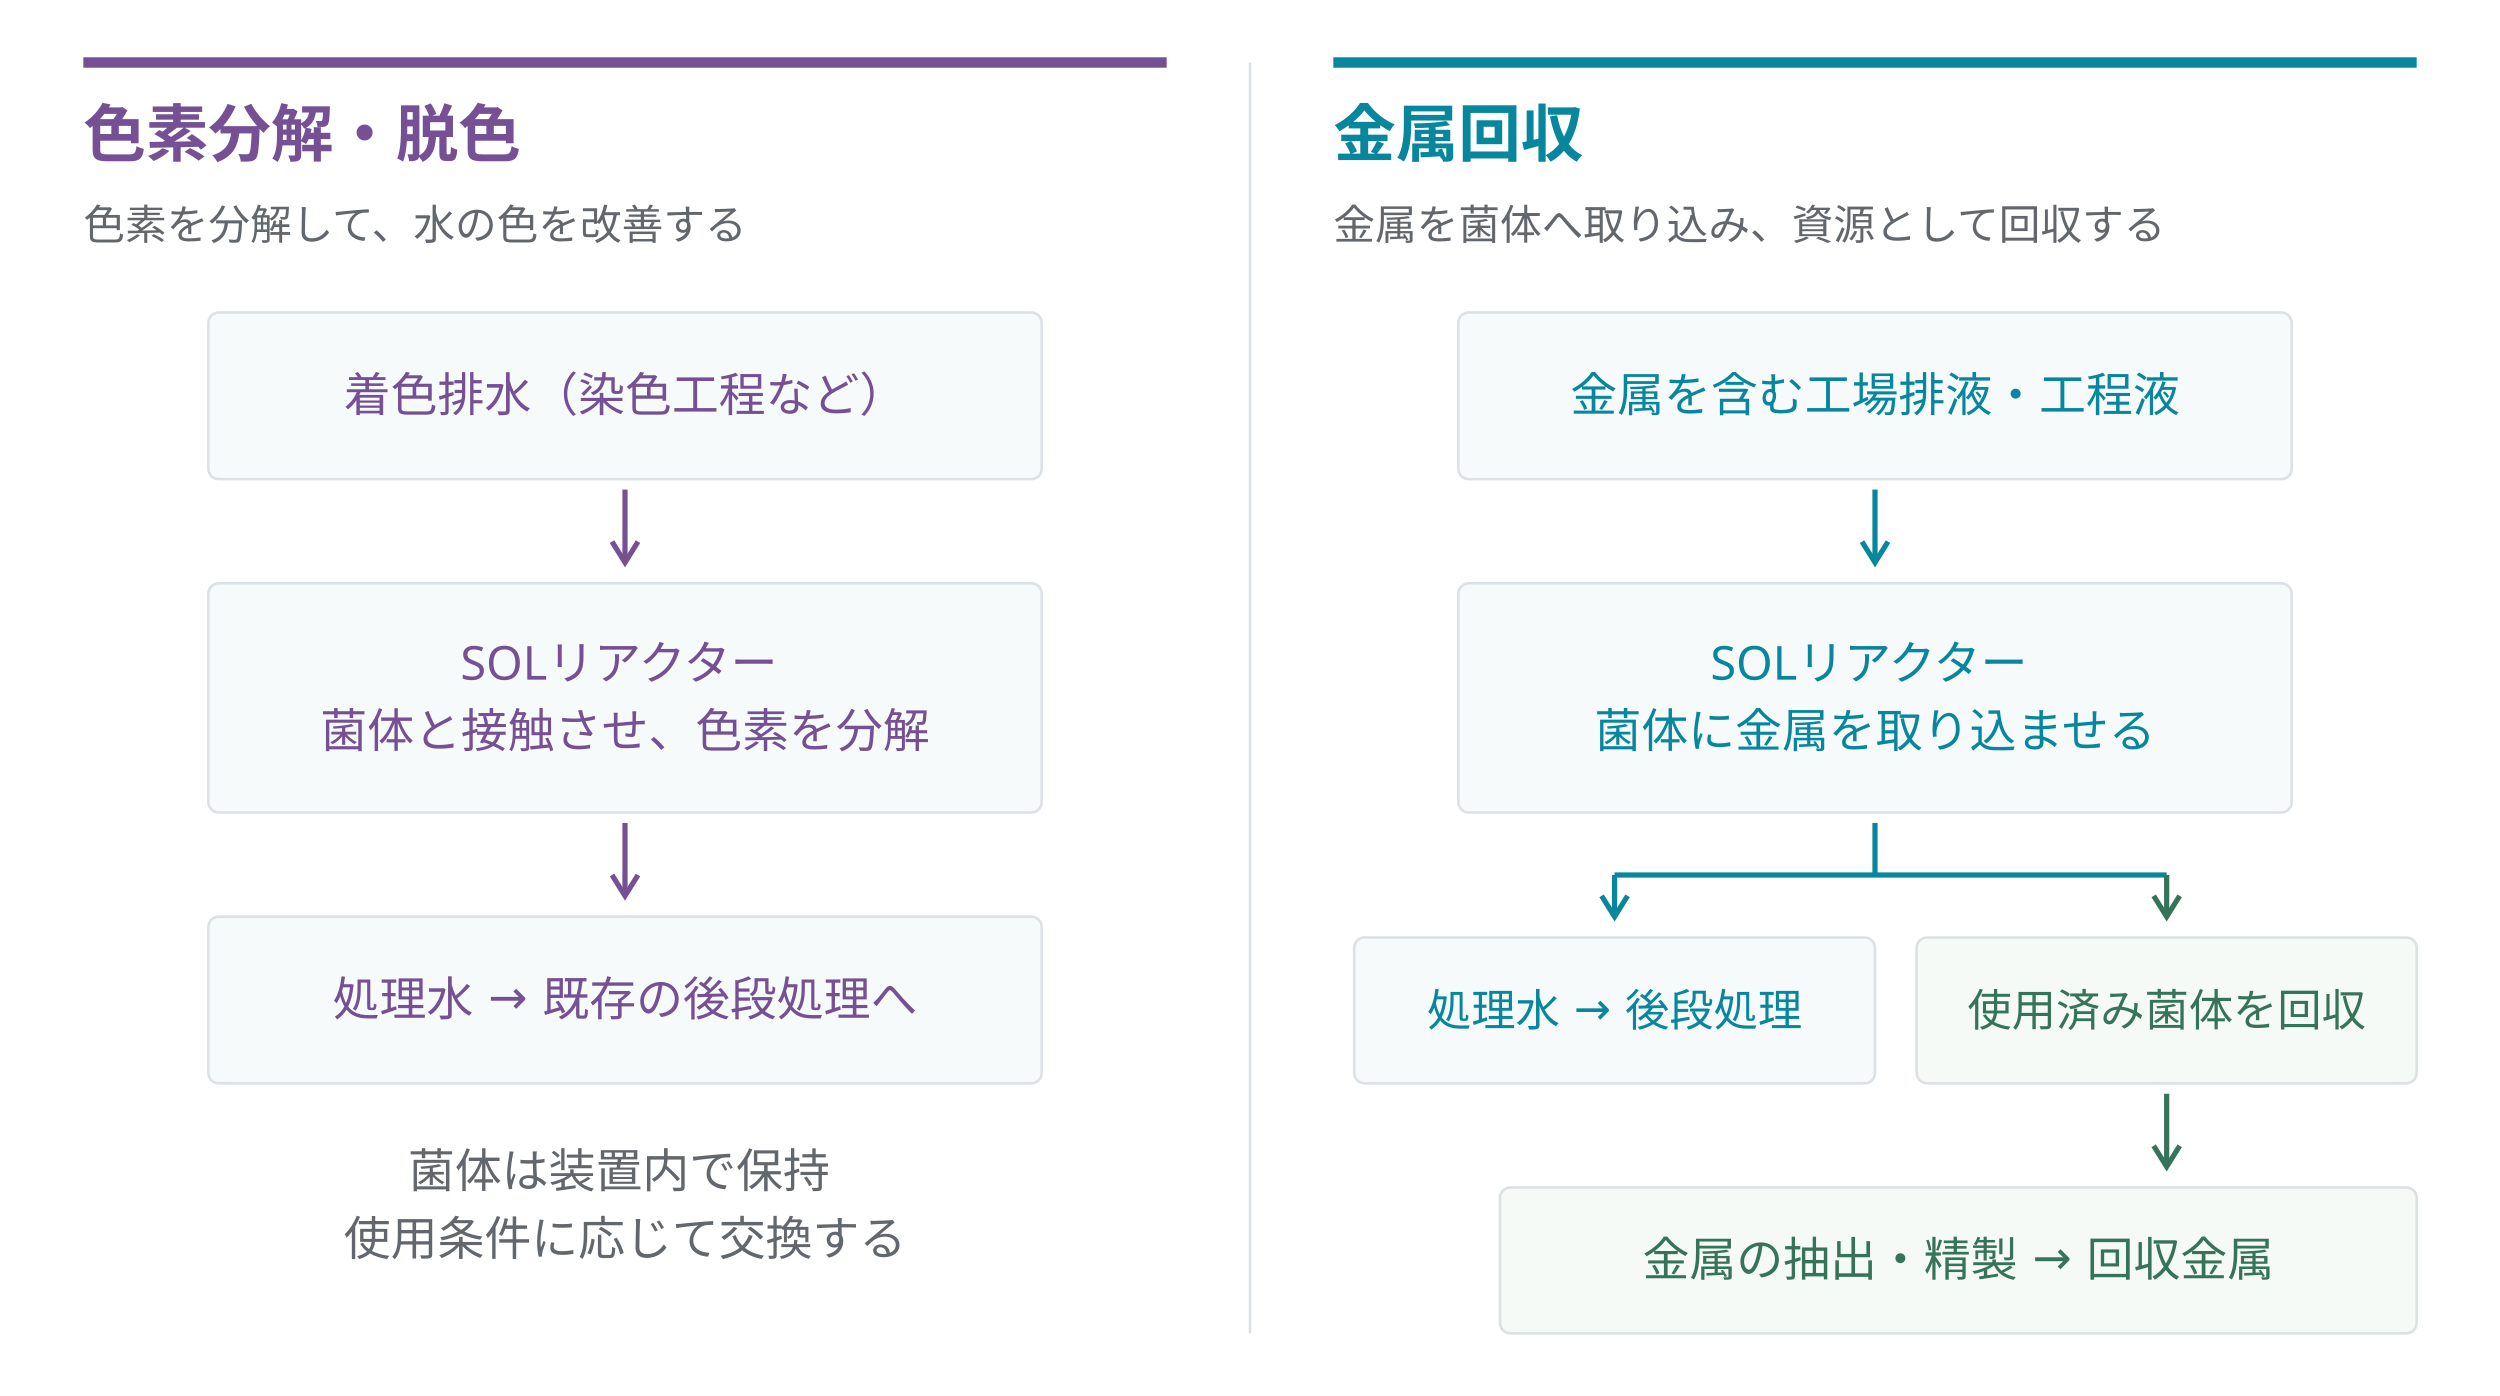
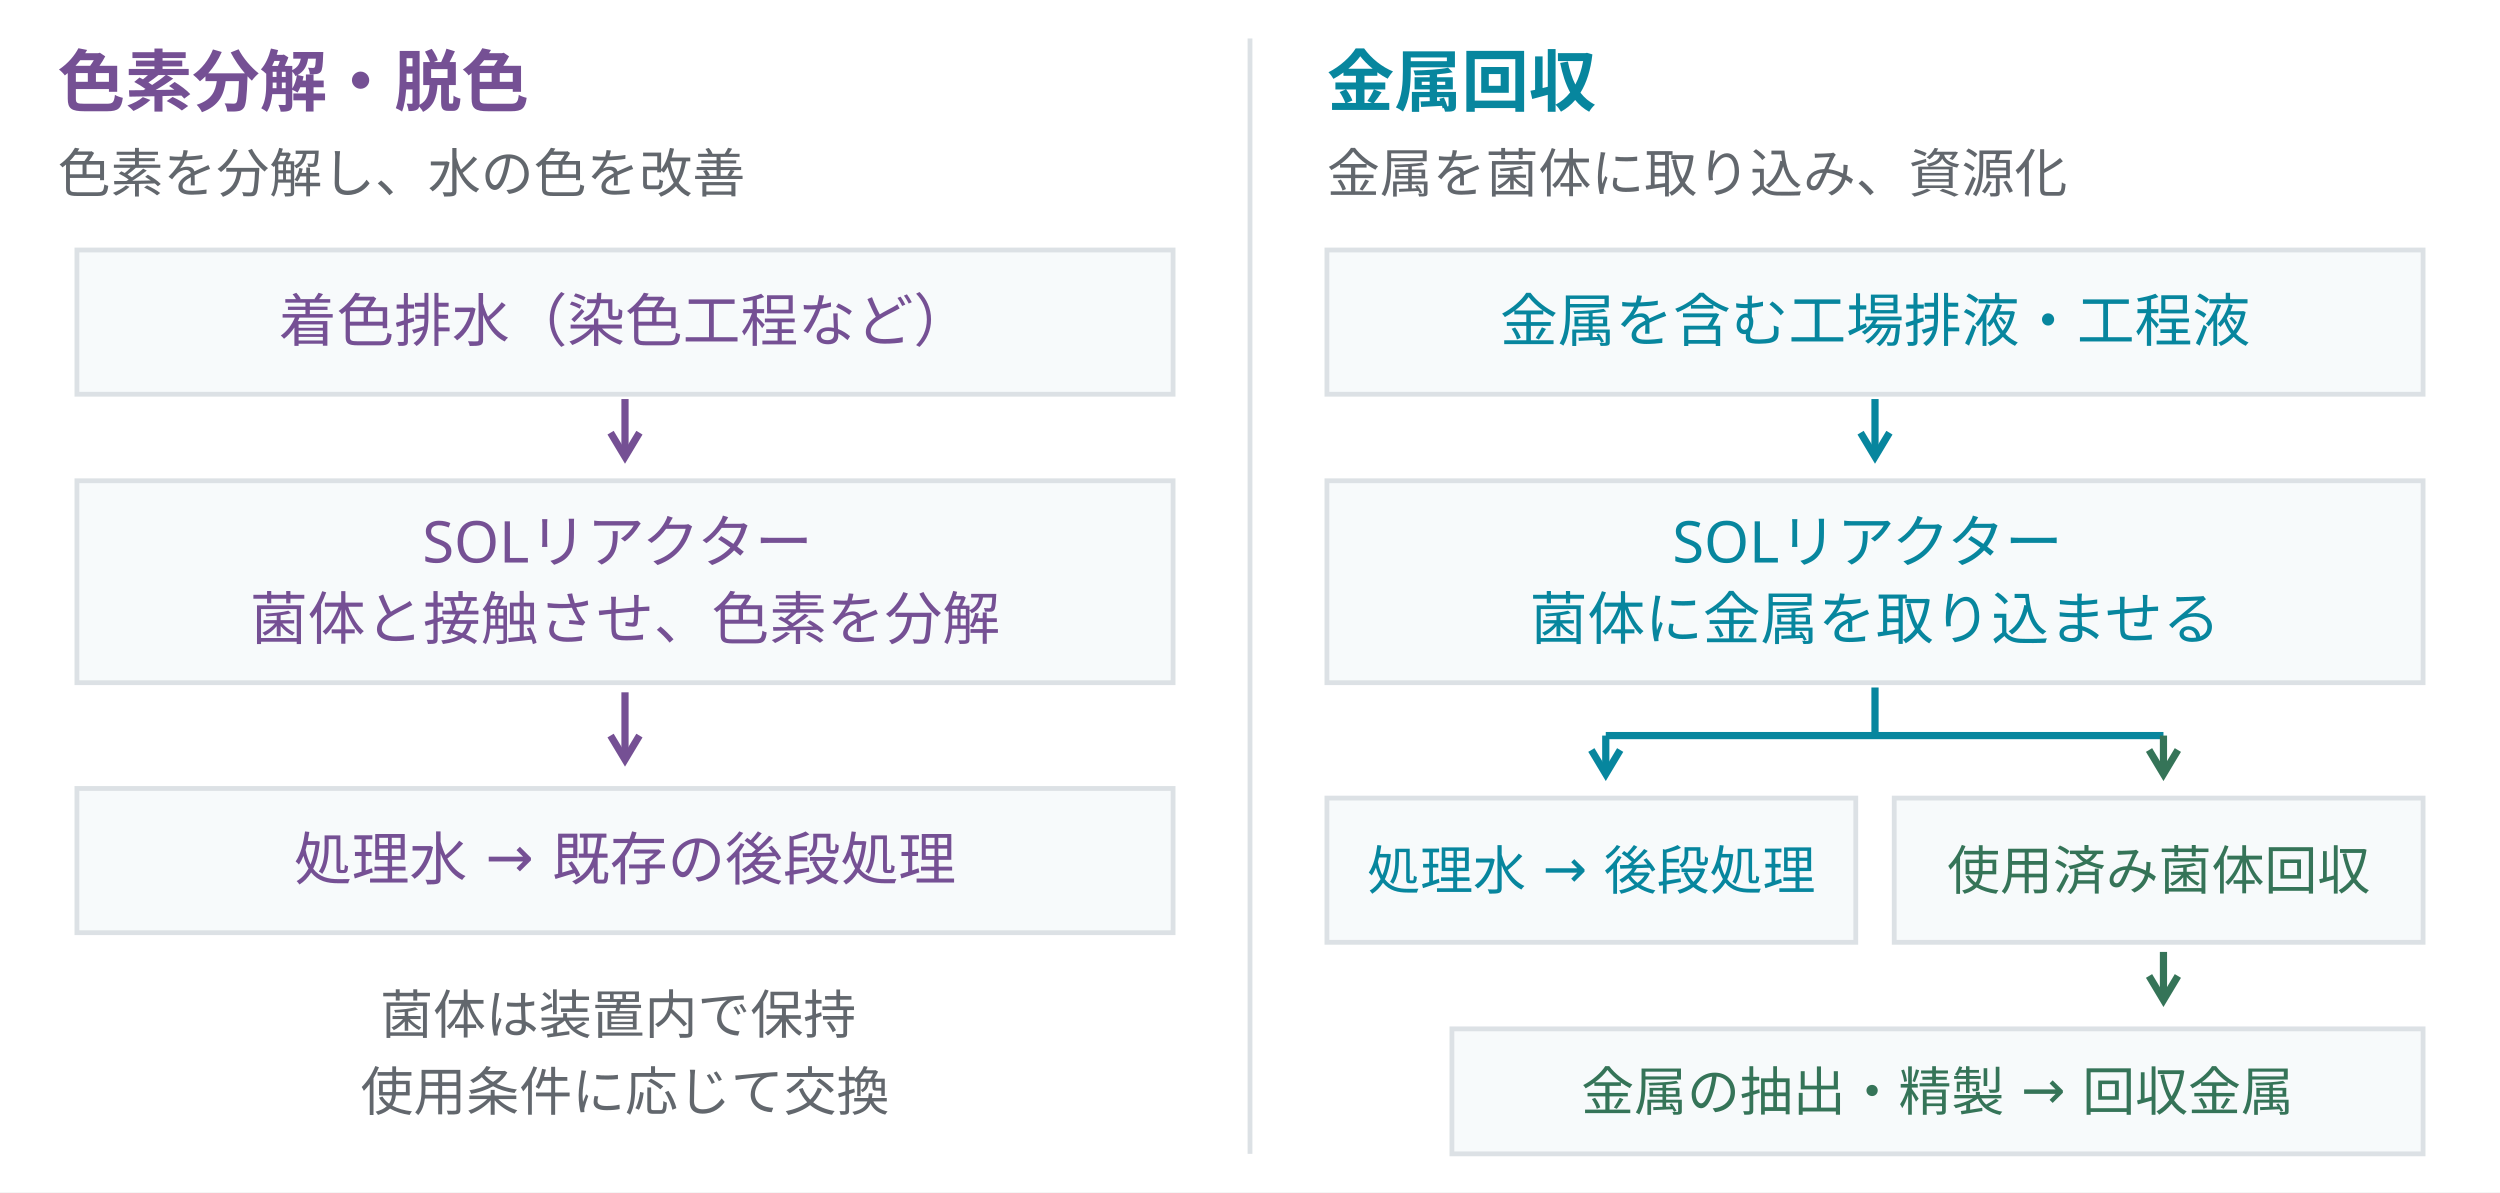
- <svg xmlns="http://www.w3.org/2000/svg" width="960" height="536" viewBox="0 0 960 536" role="img" aria-labelledby="title desc">
-   <rect width="960" height="536" fill="#fff" />
-   <g font-family="'Hiragino Kaku Gothic ProN','Noto Sans JP',Meiryo,sans-serif">
-     <path d="M480 24 L480 512" fill="none" stroke="#dce1e5" stroke-width="1" />
-     <path d="M32 24 L448 24" fill="none" stroke="#755094" stroke-width="4" />
-     <text x="32" y="60" fill="#755094" font-size="24" font-weight="600" text-anchor="start">
-       <tspan x="32" dy="0">色素分解・脱色</tspan>
+ <svg xmlns="http://www.w3.org/2000/svg" width="520" height="248" viewBox="0 0 520 248" role="img" aria-labelledby="title desc">
+   <rect width="520" height="248" fill="#fff" />
+   <g font-family="Yu Gothic,Hiragino Kaku Gothic ProN,Noto Sans JP,Meiryo,sans-serif">
+     <path d="M260 8 L260 240" stroke="#dce1e5" stroke-width="1" fill="none" />
+     <text x="12" y="22" fill="#755094" font-size="14" font-weight="600" text-anchor="start">
+       <tspan x="12" dy="0">色素分解・脱色</tspan>
    </text>
-     <text x="32" y="92" fill="#62676d" font-size="16" font-weight="400" text-anchor="start">
-       <tspan x="32" dy="0">色素を分解して、水の色を改善する</tspan>
+     <text x="12" y="40" fill="#62676d" font-size="11" font-weight="400" text-anchor="start">
+       <tspan x="12" dy="0">色素を分解し、水の色を改善</tspan>
    </text>
-     <rect x="80" y="120" width="320" height="64" rx="4" fill="#f6fafb" stroke="#dce1e5" />
-     <text x="240.0" y="158.0" fill="#755094" font-size="18" font-weight="500" text-anchor="middle">
-       <tspan x="240.0" dy="0">着色排水（染色工程など）</tspan>
+     <text x="276" y="22" fill="#07869e" font-size="14" font-weight="600" text-anchor="start">
+       <tspan x="276" dy="0">金属回収</tspan>
    </text>
-     <path d="M240 188 L240 216" fill="none" stroke="#755094" stroke-width="2" />
-     <path d="M235 208 L240 216 L245 208" fill="none" stroke="#755094" stroke-width="2" />
-     <rect x="80" y="224" width="320" height="88" rx="4" fill="#f6fafb" stroke="#dce1e5" />
-     <text x="240.0" y="261.0" fill="#755094" font-size="18" font-weight="500" text-anchor="middle">
-       <tspan x="240.0" dy="0">SOLリアクター</tspan>
-       <tspan x="240.0" dy="26">菌体と接触させ、色素を分解</tspan>
+     <text x="276" y="40" fill="#62676d" font-size="11" font-weight="400" text-anchor="start">
+       <tspan x="276" dy="0">金属を菌体に取り込み、資源化</tspan>
    </text>
-     <path d="M240 316 L240 344" fill="none" stroke="#755094" stroke-width="2" />
-     <path d="M235 336 L240 344 L245 336" fill="none" stroke="#755094" stroke-width="2" />
-     <path d="M512 24 L928 24" fill="none" stroke="#07869e" stroke-width="4" />
-     <text x="512" y="60" fill="#07869e" font-size="24" font-weight="600" text-anchor="start">
-       <tspan x="512" dy="0">金属回収</tspan>
+     <rect x="16" y="52" width="228" height="30" fill="#f7fafb" stroke="#dce1e5" />
+     <text x="130.0" y="71.0" fill="#755094" font-size="12" font-weight="500" text-anchor="middle">
+       <tspan x="130.0" dy="0">着色排水（染色工程など）</tspan>
    </text>
-     <text x="512" y="92" fill="#62676d" font-size="16" font-weight="400" text-anchor="start">
-       <tspan x="512" dy="0">金属を菌体へ取り込み、資源として回収する</tspan>
+     <path d="M130 83 L130 95" stroke="#755094" stroke-width="1.5" fill="none" />
+     <path d="M127 90 L130 95 L133 90" stroke="#755094" stroke-width="1.5" fill="none" />
+     <rect x="16" y="100" width="228" height="42" fill="#f7fafb" stroke="#dce1e5" />
+     <text x="130.0" y="117.0" fill="#755094" font-size="12" font-weight="500" text-anchor="middle">
+       <tspan x="130.0" dy="0">SOLリアクター</tspan>
+       <tspan x="130.0" dy="16">菌体と接触させ、色素を分解</tspan>
    </text>
-     <rect x="560" y="120" width="320" height="64" rx="4" fill="#f6fafb" stroke="#dce1e5" />
-     <text x="720.0" y="158.0" fill="#07869e" font-size="18" font-weight="500" text-anchor="middle">
-       <tspan x="720.0" dy="0">金属を含む工場排液・工程液</tspan>
+     <path d="M130 144 L130 158" stroke="#755094" stroke-width="1.5" fill="none" />
+     <path d="M127 153 L130 158 L133 153" stroke="#755094" stroke-width="1.5" fill="none" />
+     <rect x="16" y="164" width="228" height="30" fill="#f7fafb" stroke="#dce1e5" />
+     <text x="130.0" y="183.0" fill="#755094" font-size="12" font-weight="500" text-anchor="middle">
+       <tspan x="130.0" dy="0">処理水 → 既存の後段処理</tspan>
    </text>
-     <path d="M720 188 L720 216" fill="none" stroke="#07869e" stroke-width="2" />
-     <path d="M715 208 L720 216 L725 208" fill="none" stroke="#07869e" stroke-width="2" />
-     <rect x="560" y="224" width="320" height="88" rx="4" fill="#f6fafb" stroke="#dce1e5" />
-     <text x="720.0" y="261.0" fill="#07869e" font-size="18" font-weight="500" text-anchor="middle">
-       <tspan x="720.0" dy="0">SOLリアクター</tspan>
-       <tspan x="720.0" dy="26">菌体に金属を取り込ませる</tspan>
+     <text x="130" y="215" fill="#62676d" font-size="11" font-weight="400" text-anchor="middle">
+       <tspan x="130" dy="0">菌体は装置内で保持</tspan>
+       <tspan x="130" dy="16">使用条件に応じて交換</tspan>
    </text>
-     <path d="M720 316 L720 336" fill="none" stroke="#07869e" stroke-width="2" />
-     <rect x="80" y="352" width="320" height="64" rx="4" fill="#f6fafb" stroke="#dce1e5" />
-     <text x="240.0" y="390.0" fill="#755094" font-size="18" font-weight="500" text-anchor="middle">
-       <tspan x="240.0" dy="0">処理水 → 既存の後段処理へ</tspan>
+     <rect x="276" y="52" width="228" height="30" fill="#f7fafb" stroke="#dce1e5" />
+     <text x="390.0" y="71.0" fill="#07869e" font-size="12" font-weight="500" text-anchor="middle">
+       <tspan x="390.0" dy="0">金属を含む工場排液・工程液</tspan>
    </text>
-     <text x="240" y="456" fill="#62676d" font-size="18" font-weight="400" text-anchor="middle">
-       <tspan x="240" dy="0">菌体は装置内で保持</tspan>
-       <tspan x="240" dy="26">使用条件に応じて交換する</tspan>
+     <path d="M390 83 L390 95" stroke="#07869e" stroke-width="1.5" fill="none" />
+     <path d="M387 90 L390 95 L393 90" stroke="#07869e" stroke-width="1.5" fill="none" />
+     <rect x="276" y="100" width="228" height="42" fill="#f7fafb" stroke="#dce1e5" />
+     <text x="390.0" y="117.0" fill="#07869e" font-size="12" font-weight="500" text-anchor="middle">
+       <tspan x="390.0" dy="0">SOLリアクター</tspan>
+       <tspan x="390.0" dy="16">菌体に金属を取り込ませる</tspan>
    </text>
-     <path d="M620 336 L832 336" fill="none" stroke="#07869e" stroke-width="2" />
-     <path d="M620 336 L620 352" fill="none" stroke="#07869e" stroke-width="2" />
-     <path d="M615 344 L620 352 L625 344" fill="none" stroke="#07869e" stroke-width="2" />
-     <path d="M832 336 L832 352" fill="none" stroke="#357458" stroke-width="2" />
-     <path d="M827 344 L832 352 L837 344" fill="none" stroke="#357458" stroke-width="2" />
-     <rect x="520" y="360" width="200" height="56" rx="4" fill="#f6fafb" stroke="#dce1e5" />
-     <text x="620.0" y="394.0" fill="#07869e" font-size="17" font-weight="500" text-anchor="middle">
-       <tspan x="620.0" dy="0">処理水 → 後段処理</tspan>
+     <path d="M390 143 L390 153" stroke="#07869e" stroke-width="1.5" fill="none" />
+     <path d="M334 153 L450 153" stroke="#07869e" stroke-width="1.5" fill="none" />
+     <path d="M334 153 L334 161" stroke="#07869e" stroke-width="1.5" fill="none" />
+     <path d="M331 156 L334 161 L337 156" stroke="#07869e" stroke-width="1.5" fill="none" />
+     <path d="M450 153 L450 161" stroke="#357458" stroke-width="1.5" fill="none" />
+     <path d="M447 156 L450 161 L453 156" stroke="#357458" stroke-width="1.5" fill="none" />
+     <rect x="276" y="166" width="110" height="30" fill="#f7fafb" stroke="#dce1e5" />
+     <text x="331.0" y="185.0" fill="#07869e" font-size="11" font-weight="500" text-anchor="middle">
+       <tspan x="331.0" dy="0">処理水 → 後段処理</tspan>
    </text>
-     <rect x="736" y="360" width="192" height="56" rx="4" fill="#f5faf6" stroke="#dce1e5" />
-     <text x="832.0" y="394.0" fill="#357458" font-size="17" font-weight="500" text-anchor="middle">
-       <tspan x="832.0" dy="0">使用済み菌体を回収</tspan>
+     <rect x="394" y="166" width="110" height="30" fill="#f7fafb" stroke="#dce1e5" />
+     <text x="449.0" y="185.0" fill="#357458" font-size="11" font-weight="500" text-anchor="middle">
+       <tspan x="449.0" dy="0">使用済み菌体回収</tspan>
    </text>
-     <path d="M832 420 L832 448" fill="none" stroke="#357458" stroke-width="2" />
-     <path d="M827 440 L832 448 L837 440" fill="none" stroke="#357458" stroke-width="2" />
-     <rect x="576" y="456" width="352" height="56" rx="4" fill="#f5faf6" stroke="#dce1e5" />
-     <text x="752.0" y="490.0" fill="#357458" font-size="18" font-weight="500" text-anchor="middle">
-       <tspan x="752.0" dy="0">金属の抽出・精製 → 回収金属</tspan>
+     <path d="M450 198 L450 208" stroke="#357458" stroke-width="1.5" fill="none" />
+     <path d="M447 203 L450 208 L453 203" stroke="#357458" stroke-width="1.5" fill="none" />
+     <rect x="302" y="214" width="202" height="26" fill="#f7fafb" stroke="#dce1e5" />
+     <text x="403.0" y="231.0" fill="#357458" font-size="11" font-weight="500" text-anchor="middle">
+       <tspan x="403.0" dy="0">金属の抽出・精製 → 回収金属</tspan>
    </text>
  </g>
</svg>
